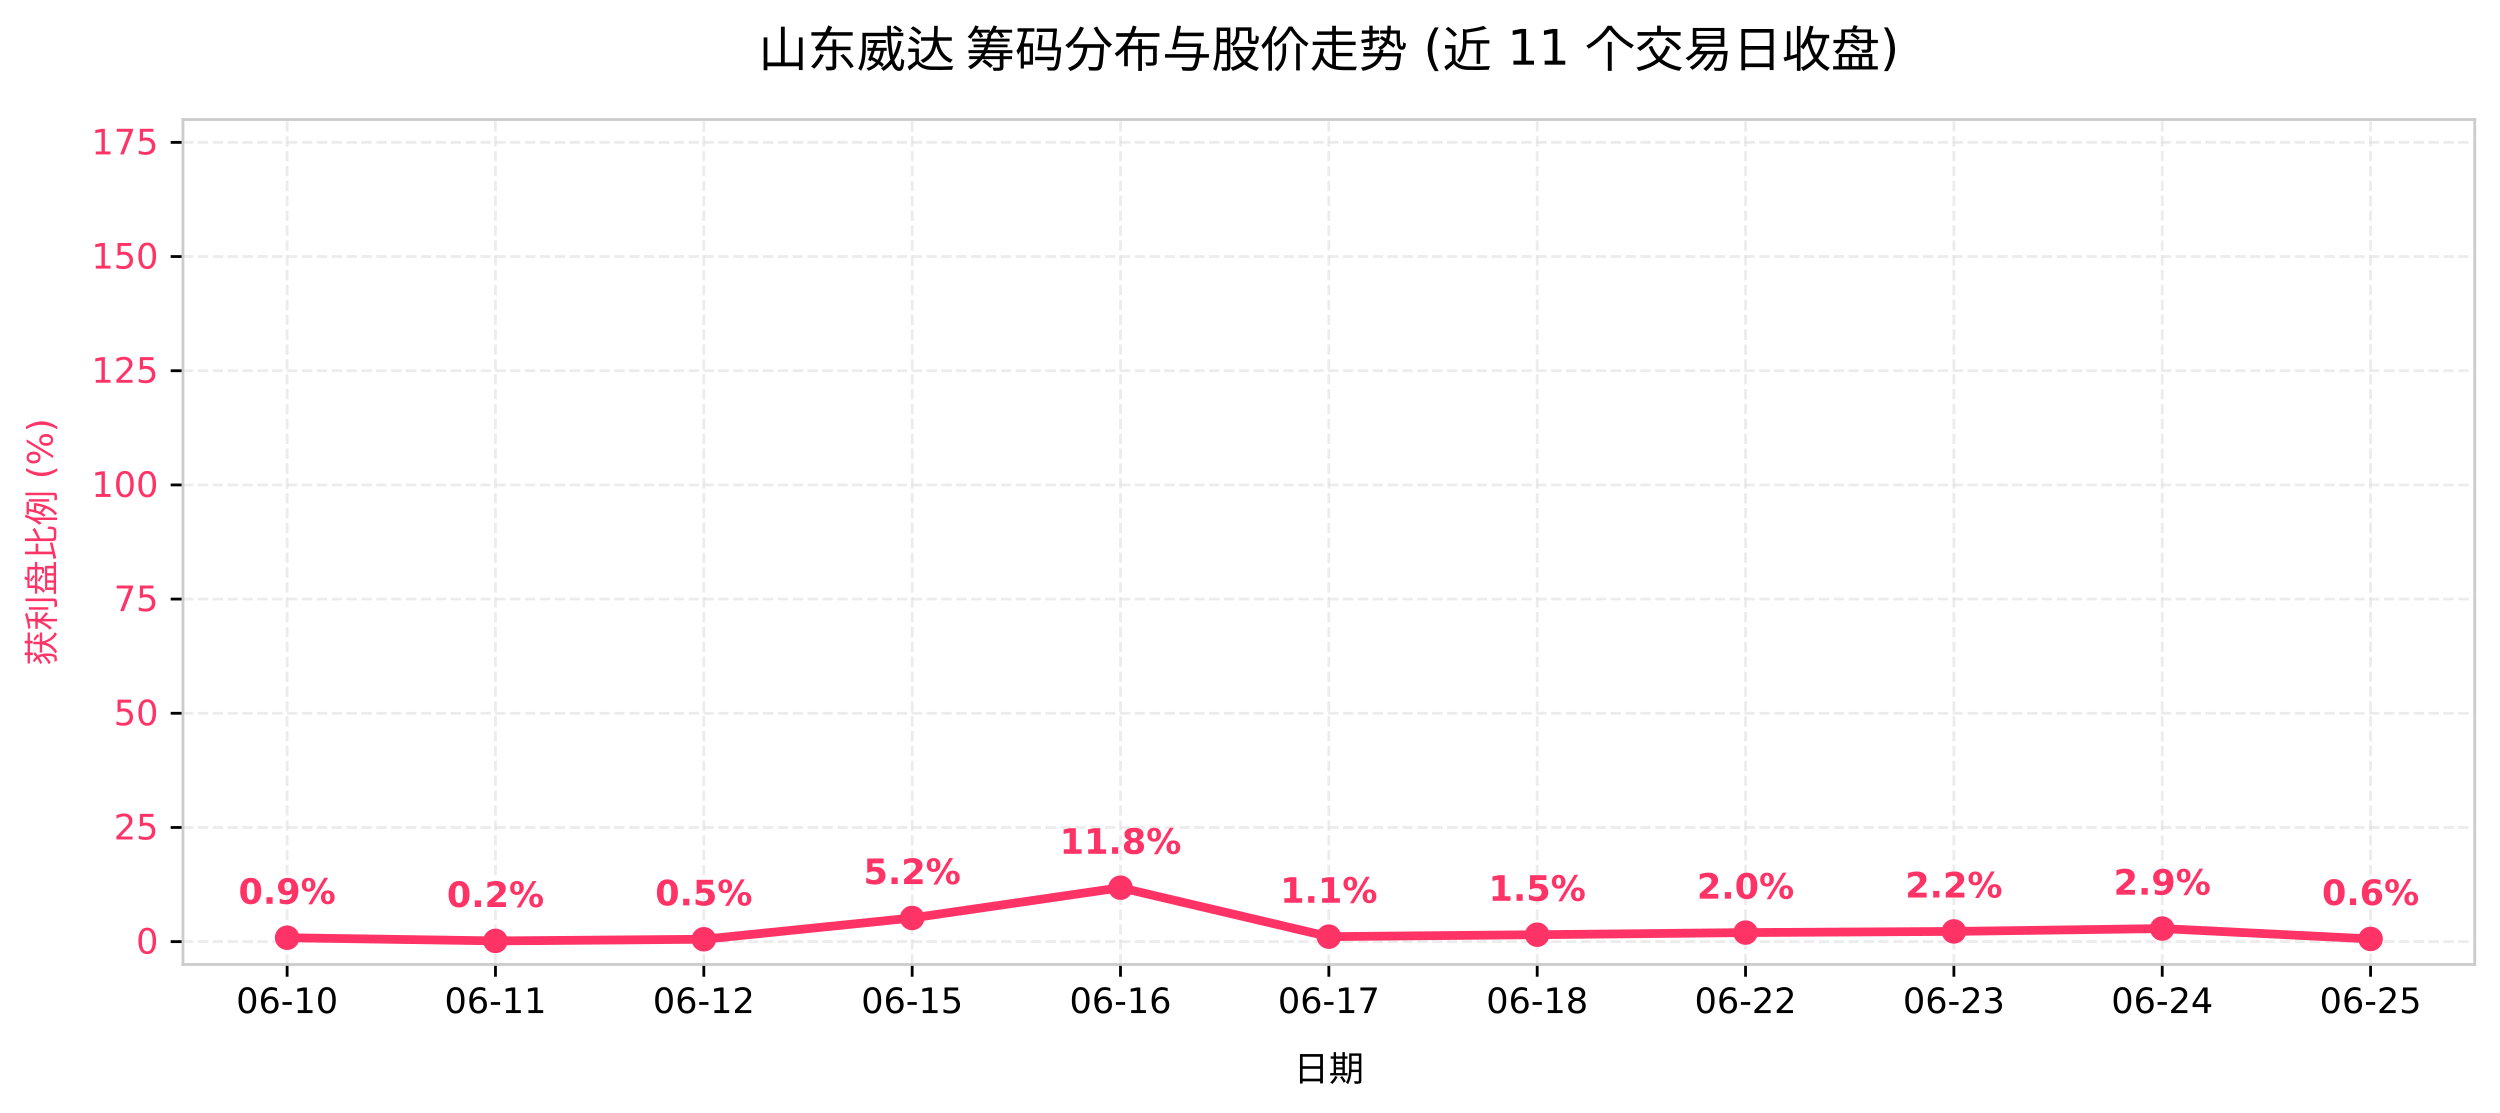
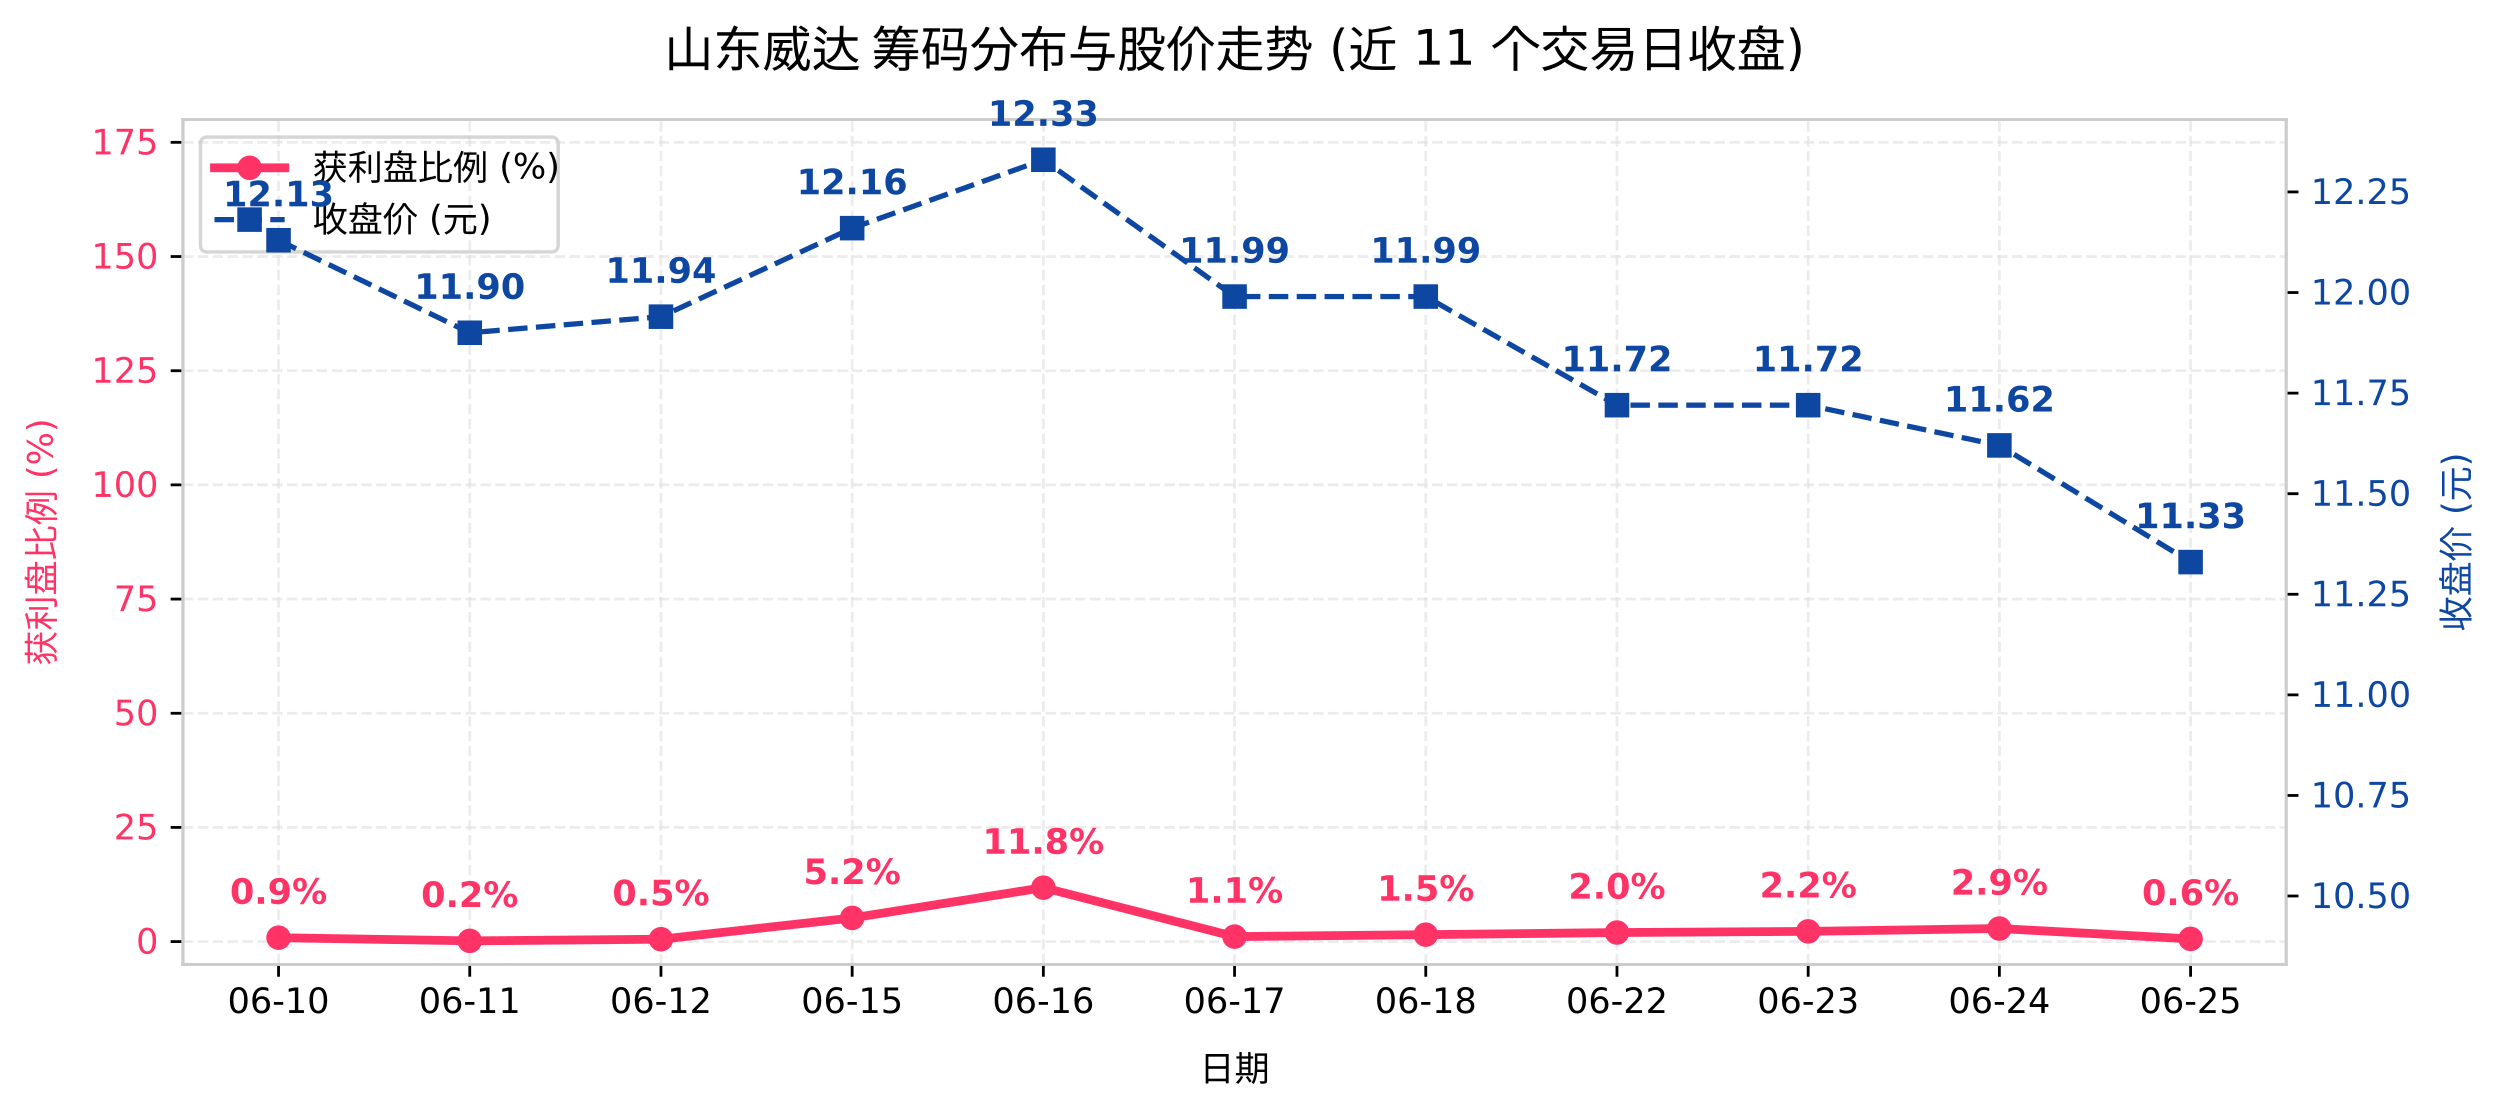
- <svg xmlns="http://www.w3.org/2000/svg" xmlns:xlink="http://www.w3.org/1999/xlink" width="712.784pt" height="317.114pt" viewBox="0 0 712.784 317.114" version="1.1">
+ <svg xmlns="http://www.w3.org/2000/svg" xmlns:xlink="http://www.w3.org/1999/xlink" width="712.815pt" height="317.114pt" viewBox="0 0 712.815 317.114" version="1.1">
  <defs>
    <style type="text/css">*{stroke-linejoin: round; stroke-linecap: butt}</style>
  </defs>
  <g id="figure_1">
    <g id="patch_1">
-       <path d="M 0 317.114  L 712.784 317.114  L 712.784 0  L 0 0  L 0 317.114  z " style="fill: none" />
+       <path d="M 0 317.114  L 712.815 317.114  L 712.815 0  L 0 0  L 0 317.114  z " style="fill: none" />
    </g>
    <g id="axes_1">
      <g id="patch_2">
-         <path d="M 52.163 274.983  L 705.584 274.983  L 705.584 34.08  L 52.163 34.08  L 52.163 274.983  z " style="fill: none" />
+         <path d="M 52.163 274.983  L 651.852 274.983  L 651.852 34.08  L 52.163 34.08  L 52.163 274.983  z " style="fill: none" />
      </g>
      <g id="matplotlib.axis_1">
        <g id="xtick_1">
          <g id="line2d_1">
-             <path d="M 81.863 274.983  L 81.863 34.08  " clip-path="url(#pce8b5d1f58)" style="fill: none; stroke-dasharray: 2.96,1.28; stroke-dashoffset: 0; stroke: #e0e0e0; stroke-opacity: 0.6; stroke-width: 0.8" />
+             <path d="M 79.421 274.983  L 79.421 34.08  " clip-path="url(#p614c17fabe)" style="fill: none; stroke-dasharray: 2.96,1.28; stroke-dashoffset: 0; stroke: #e0e0e0; stroke-opacity: 0.6; stroke-width: 0.8" />
          </g>
          <g id="line2d_2">
            <defs>
-               <path id="md8505af55f" d="M 0 0  L 0 3.5  " style="stroke: #000000; stroke-width: 0.8" />
+               <path id="m591bad3f0d" d="M 0 0  L 0 3.5  " style="stroke: #000000; stroke-width: 0.8" />
            </defs>
            <g>
-               <use xlink:href="#md8505af55f" x="81.863" y="274.983" style="stroke: #000000; stroke-width: 0.8" />
+               <use xlink:href="#m591bad3f0d" x="79.421" y="274.983" style="stroke: #000000; stroke-width: 0.8" />
            </g>
          </g>
          <g id="text_1">
-             <text style="font: 10px 'WenQuanYi Zen Hei', 'DejaVu Sans', 'Arial', sans-serif; text-anchor: middle" x="81.863" y="288.839" transform="rotate(-0 81.86347 288.8391)">06-10</text>
+             <text style="font: 10px 'WenQuanYi Zen Hei', 'DejaVu Sans', 'Arial', sans-serif; text-anchor: middle" x="79.421" y="288.839" transform="rotate(-0 79.42114 288.8391)">06-10</text>
          </g>
        </g>
        <g id="xtick_2">
          <g id="line2d_3">
-             <path d="M 141.265 274.983  L 141.265 34.08  " clip-path="url(#pce8b5d1f58)" style="fill: none; stroke-dasharray: 2.96,1.28; stroke-dashoffset: 0; stroke: #e0e0e0; stroke-opacity: 0.6; stroke-width: 0.8" />
+             <path d="M 133.938 274.983  L 133.938 34.08  " clip-path="url(#p614c17fabe)" style="fill: none; stroke-dasharray: 2.96,1.28; stroke-dashoffset: 0; stroke: #e0e0e0; stroke-opacity: 0.6; stroke-width: 0.8" />
          </g>
          <g id="line2d_4">
            <g>
-               <use xlink:href="#md8505af55f" x="141.265" y="274.983" style="stroke: #000000; stroke-width: 0.8" />
+               <use xlink:href="#m591bad3f0d" x="133.938" y="274.983" style="stroke: #000000; stroke-width: 0.8" />
            </g>
          </g>
          <g id="text_2">
-             <text style="font: 10px 'WenQuanYi Zen Hei', 'DejaVu Sans', 'Arial', sans-serif; text-anchor: middle" x="141.265" y="288.839" transform="rotate(-0 141.2654 288.8391)">06-11</text>
+             <text style="font: 10px 'WenQuanYi Zen Hei', 'DejaVu Sans', 'Arial', sans-serif; text-anchor: middle" x="133.938" y="288.839" transform="rotate(-0 133.9384 288.8391)">06-11</text>
          </g>
        </g>
        <g id="xtick_3">
          <g id="line2d_5">
-             <path d="M 200.667 274.983  L 200.667 34.08  " clip-path="url(#pce8b5d1f58)" style="fill: none; stroke-dasharray: 2.96,1.28; stroke-dashoffset: 0; stroke: #e0e0e0; stroke-opacity: 0.6; stroke-width: 0.8" />
+             <path d="M 188.456 274.983  L 188.456 34.08  " clip-path="url(#p614c17fabe)" style="fill: none; stroke-dasharray: 2.96,1.28; stroke-dashoffset: 0; stroke: #e0e0e0; stroke-opacity: 0.6; stroke-width: 0.8" />
          </g>
          <g id="line2d_6">
            <g>
-               <use xlink:href="#md8505af55f" x="200.667" y="274.983" style="stroke: #000000; stroke-width: 0.8" />
+               <use xlink:href="#m591bad3f0d" x="188.456" y="274.983" style="stroke: #000000; stroke-width: 0.8" />
            </g>
          </g>
          <g id="text_3">
-             <text style="font: 10px 'WenQuanYi Zen Hei', 'DejaVu Sans', 'Arial', sans-serif; text-anchor: middle" x="200.667" y="288.839" transform="rotate(-0 200.6673 288.8391)">06-12</text>
+             <text style="font: 10px 'WenQuanYi Zen Hei', 'DejaVu Sans', 'Arial', sans-serif; text-anchor: middle" x="188.456" y="288.839" transform="rotate(-0 188.4557 288.8391)">06-12</text>
          </g>
        </g>
        <g id="xtick_4">
          <g id="line2d_7">
-             <path d="M 260.069 274.983  L 260.069 34.08  " clip-path="url(#pce8b5d1f58)" style="fill: none; stroke-dasharray: 2.96,1.28; stroke-dashoffset: 0; stroke: #e0e0e0; stroke-opacity: 0.6; stroke-width: 0.8" />
+             <path d="M 242.973 274.983  L 242.973 34.08  " clip-path="url(#p614c17fabe)" style="fill: none; stroke-dasharray: 2.96,1.28; stroke-dashoffset: 0; stroke: #e0e0e0; stroke-opacity: 0.6; stroke-width: 0.8" />
          </g>
          <g id="line2d_8">
            <g>
-               <use xlink:href="#md8505af55f" x="260.069" y="274.983" style="stroke: #000000; stroke-width: 0.8" />
+               <use xlink:href="#m591bad3f0d" x="242.973" y="274.983" style="stroke: #000000; stroke-width: 0.8" />
            </g>
          </g>
          <g id="text_4">
-             <text style="font: 10px 'WenQuanYi Zen Hei', 'DejaVu Sans', 'Arial', sans-serif; text-anchor: middle" x="260.069" y="288.839" transform="rotate(-0 260.0693 288.8391)">06-15</text>
+             <text style="font: 10px 'WenQuanYi Zen Hei', 'DejaVu Sans', 'Arial', sans-serif; text-anchor: middle" x="242.973" y="288.839" transform="rotate(-0 242.973 288.8391)">06-15</text>
          </g>
        </g>
        <g id="xtick_5">
          <g id="line2d_9">
-             <path d="M 319.471 274.983  L 319.471 34.08  " clip-path="url(#pce8b5d1f58)" style="fill: none; stroke-dasharray: 2.96,1.28; stroke-dashoffset: 0; stroke: #e0e0e0; stroke-opacity: 0.6; stroke-width: 0.8" />
+             <path d="M 297.49 274.983  L 297.49 34.08  " clip-path="url(#p614c17fabe)" style="fill: none; stroke-dasharray: 2.96,1.28; stroke-dashoffset: 0; stroke: #e0e0e0; stroke-opacity: 0.6; stroke-width: 0.8" />
          </g>
          <g id="line2d_10">
            <g>
-               <use xlink:href="#md8505af55f" x="319.471" y="274.983" style="stroke: #000000; stroke-width: 0.8" />
+               <use xlink:href="#m591bad3f0d" x="297.49" y="274.983" style="stroke: #000000; stroke-width: 0.8" />
            </g>
          </g>
          <g id="text_5">
-             <text style="font: 10px 'WenQuanYi Zen Hei', 'DejaVu Sans', 'Arial', sans-serif; text-anchor: middle" x="319.471" y="288.839" transform="rotate(-0 319.4712 288.8391)">06-16</text>
+             <text style="font: 10px 'WenQuanYi Zen Hei', 'DejaVu Sans', 'Arial', sans-serif; text-anchor: middle" x="297.49" y="288.839" transform="rotate(-0 297.4902 288.8391)">06-16</text>
          </g>
        </g>
        <g id="xtick_6">
          <g id="line2d_11">
-             <path d="M 378.873 274.983  L 378.873 34.08  " clip-path="url(#pce8b5d1f58)" style="fill: none; stroke-dasharray: 2.96,1.28; stroke-dashoffset: 0; stroke: #e0e0e0; stroke-opacity: 0.6; stroke-width: 0.8" />
+             <path d="M 352.007 274.983  L 352.007 34.08  " clip-path="url(#p614c17fabe)" style="fill: none; stroke-dasharray: 2.96,1.28; stroke-dashoffset: 0; stroke: #e0e0e0; stroke-opacity: 0.6; stroke-width: 0.8" />
          </g>
          <g id="line2d_12">
            <g>
-               <use xlink:href="#md8505af55f" x="378.873" y="274.983" style="stroke: #000000; stroke-width: 0.8" />
+               <use xlink:href="#m591bad3f0d" x="352.007" y="274.983" style="stroke: #000000; stroke-width: 0.8" />
            </g>
          </g>
          <g id="text_6">
-             <text style="font: 10px 'WenQuanYi Zen Hei', 'DejaVu Sans', 'Arial', sans-serif; text-anchor: middle" x="378.873" y="288.839" transform="rotate(-0 378.8731 288.8391)">06-17</text>
+             <text style="font: 10px 'WenQuanYi Zen Hei', 'DejaVu Sans', 'Arial', sans-serif; text-anchor: middle" x="352.007" y="288.839" transform="rotate(-0 352.0075 288.8391)">06-17</text>
          </g>
        </g>
        <g id="xtick_7">
          <g id="line2d_13">
-             <path d="M 438.275 274.983  L 438.275 34.08  " clip-path="url(#pce8b5d1f58)" style="fill: none; stroke-dasharray: 2.96,1.28; stroke-dashoffset: 0; stroke: #e0e0e0; stroke-opacity: 0.6; stroke-width: 0.8" />
+             <path d="M 406.525 274.983  L 406.525 34.08  " clip-path="url(#p614c17fabe)" style="fill: none; stroke-dasharray: 2.96,1.28; stroke-dashoffset: 0; stroke: #e0e0e0; stroke-opacity: 0.6; stroke-width: 0.8" />
          </g>
          <g id="line2d_14">
            <g>
-               <use xlink:href="#md8505af55f" x="438.275" y="274.983" style="stroke: #000000; stroke-width: 0.8" />
+               <use xlink:href="#m591bad3f0d" x="406.525" y="274.983" style="stroke: #000000; stroke-width: 0.8" />
            </g>
          </g>
          <g id="text_7">
-             <text style="font: 10px 'WenQuanYi Zen Hei', 'DejaVu Sans', 'Arial', sans-serif; text-anchor: middle" x="438.275" y="288.839" transform="rotate(-0 438.2751 288.8391)">06-18</text>
+             <text style="font: 10px 'WenQuanYi Zen Hei', 'DejaVu Sans', 'Arial', sans-serif; text-anchor: middle" x="406.525" y="288.839" transform="rotate(-0 406.5248 288.8391)">06-18</text>
          </g>
        </g>
        <g id="xtick_8">
          <g id="line2d_15">
-             <path d="M 497.677 274.983  L 497.677 34.08  " clip-path="url(#pce8b5d1f58)" style="fill: none; stroke-dasharray: 2.96,1.28; stroke-dashoffset: 0; stroke: #e0e0e0; stroke-opacity: 0.6; stroke-width: 0.8" />
+             <path d="M 461.042 274.983  L 461.042 34.08  " clip-path="url(#p614c17fabe)" style="fill: none; stroke-dasharray: 2.96,1.28; stroke-dashoffset: 0; stroke: #e0e0e0; stroke-opacity: 0.6; stroke-width: 0.8" />
          </g>
          <g id="line2d_16">
            <g>
-               <use xlink:href="#md8505af55f" x="497.677" y="274.983" style="stroke: #000000; stroke-width: 0.8" />
+               <use xlink:href="#m591bad3f0d" x="461.042" y="274.983" style="stroke: #000000; stroke-width: 0.8" />
            </g>
          </g>
          <g id="text_8">
-             <text style="font: 10px 'WenQuanYi Zen Hei', 'DejaVu Sans', 'Arial', sans-serif; text-anchor: middle" x="497.677" y="288.839" transform="rotate(-0 497.677 288.8391)">06-22</text>
+             <text style="font: 10px 'WenQuanYi Zen Hei', 'DejaVu Sans', 'Arial', sans-serif; text-anchor: middle" x="461.042" y="288.839" transform="rotate(-0 461.042 288.8391)">06-22</text>
          </g>
        </g>
        <g id="xtick_9">
          <g id="line2d_17">
-             <path d="M 557.079 274.983  L 557.079 34.08  " clip-path="url(#pce8b5d1f58)" style="fill: none; stroke-dasharray: 2.96,1.28; stroke-dashoffset: 0; stroke: #e0e0e0; stroke-opacity: 0.6; stroke-width: 0.8" />
+             <path d="M 515.559 274.983  L 515.559 34.08  " clip-path="url(#p614c17fabe)" style="fill: none; stroke-dasharray: 2.96,1.28; stroke-dashoffset: 0; stroke: #e0e0e0; stroke-opacity: 0.6; stroke-width: 0.8" />
          </g>
          <g id="line2d_18">
            <g>
-               <use xlink:href="#md8505af55f" x="557.079" y="274.983" style="stroke: #000000; stroke-width: 0.8" />
+               <use xlink:href="#m591bad3f0d" x="515.559" y="274.983" style="stroke: #000000; stroke-width: 0.8" />
            </g>
          </g>
          <g id="text_9">
-             <text style="font: 10px 'WenQuanYi Zen Hei', 'DejaVu Sans', 'Arial', sans-serif; text-anchor: middle" x="557.079" y="288.839" transform="rotate(-0 557.0789 288.8391)">06-23</text>
+             <text style="font: 10px 'WenQuanYi Zen Hei', 'DejaVu Sans', 'Arial', sans-serif; text-anchor: middle" x="515.559" y="288.839" transform="rotate(-0 515.5593 288.8391)">06-23</text>
          </g>
        </g>
        <g id="xtick_10">
          <g id="line2d_19">
-             <path d="M 616.481 274.983  L 616.481 34.08  " clip-path="url(#pce8b5d1f58)" style="fill: none; stroke-dasharray: 2.96,1.28; stroke-dashoffset: 0; stroke: #e0e0e0; stroke-opacity: 0.6; stroke-width: 0.8" />
+             <path d="M 570.077 274.983  L 570.077 34.08  " clip-path="url(#p614c17fabe)" style="fill: none; stroke-dasharray: 2.96,1.28; stroke-dashoffset: 0; stroke: #e0e0e0; stroke-opacity: 0.6; stroke-width: 0.8" />
          </g>
          <g id="line2d_20">
            <g>
-               <use xlink:href="#md8505af55f" x="616.481" y="274.983" style="stroke: #000000; stroke-width: 0.8" />
+               <use xlink:href="#m591bad3f0d" x="570.077" y="274.983" style="stroke: #000000; stroke-width: 0.8" />
            </g>
          </g>
          <g id="text_10">
-             <text style="font: 10px 'WenQuanYi Zen Hei', 'DejaVu Sans', 'Arial', sans-serif; text-anchor: middle" x="616.481" y="288.839" transform="rotate(-0 616.4809 288.8391)">06-24</text>
+             <text style="font: 10px 'WenQuanYi Zen Hei', 'DejaVu Sans', 'Arial', sans-serif; text-anchor: middle" x="570.077" y="288.839" transform="rotate(-0 570.0766 288.8391)">06-24</text>
          </g>
        </g>
        <g id="xtick_11">
          <g id="line2d_21">
-             <path d="M 675.883 274.983  L 675.883 34.08  " clip-path="url(#pce8b5d1f58)" style="fill: none; stroke-dasharray: 2.96,1.28; stroke-dashoffset: 0; stroke: #e0e0e0; stroke-opacity: 0.6; stroke-width: 0.8" />
+             <path d="M 624.594 274.983  L 624.594 34.08  " clip-path="url(#p614c17fabe)" style="fill: none; stroke-dasharray: 2.96,1.28; stroke-dashoffset: 0; stroke: #e0e0e0; stroke-opacity: 0.6; stroke-width: 0.8" />
          </g>
          <g id="line2d_22">
            <g>
-               <use xlink:href="#md8505af55f" x="675.883" y="274.983" style="stroke: #000000; stroke-width: 0.8" />
+               <use xlink:href="#m591bad3f0d" x="624.594" y="274.983" style="stroke: #000000; stroke-width: 0.8" />
            </g>
          </g>
          <g id="text_11">
-             <text style="font: 10px 'WenQuanYi Zen Hei', 'DejaVu Sans', 'Arial', sans-serif; text-anchor: middle" x="675.883" y="288.839" transform="rotate(-0 675.8828 288.8391)">06-25</text>
+             <text style="font: 10px 'WenQuanYi Zen Hei', 'DejaVu Sans', 'Arial', sans-serif; text-anchor: middle" x="624.594" y="288.839" transform="rotate(-0 624.5939 288.8391)">06-25</text>
          </g>
        </g>
        <g id="text_12">
-           <text style="font: 10px 'WenQuanYi Zen Hei', 'DejaVu Sans', 'Arial', sans-serif; text-anchor: middle" x="378.873" y="308.253" transform="rotate(-0 378.8731 308.2531)">日期</text>
+           <text style="font: 10px 'WenQuanYi Zen Hei', 'DejaVu Sans', 'Arial', sans-serif; text-anchor: middle" x="352.007" y="308.253" transform="rotate(-0 352.0075 308.2531)">日期</text>
        </g>
      </g>
      <g id="matplotlib.axis_2">
        <g id="ytick_1">
          <g id="line2d_23">
-             <path d="M 52.163 268.472  L 705.584 268.472  " clip-path="url(#pce8b5d1f58)" style="fill: none; stroke-dasharray: 2.96,1.28; stroke-dashoffset: 0; stroke: #e0e0e0; stroke-opacity: 0.6; stroke-width: 0.8" />
+             <path d="M 52.163 268.472  L 651.852 268.472  " clip-path="url(#p614c17fabe)" style="fill: none; stroke-dasharray: 2.96,1.28; stroke-dashoffset: 0; stroke: #e0e0e0; stroke-opacity: 0.6; stroke-width: 0.8" />
          </g>
          <g id="line2d_24">
            <defs>
-               <path id="m7103711ad1" d="M 0 0  L -3.5 0  " style="stroke: #000000; stroke-width: 0.8" />
+               <path id="md7769b0344" d="M 0 0  L -3.5 0  " style="stroke: #000000; stroke-width: 0.8" />
            </defs>
            <g>
-               <use xlink:href="#m7103711ad1" x="52.163" y="268.472" style="stroke: #000000; stroke-width: 0.8" />
+               <use xlink:href="#md7769b0344" x="52.163" y="268.472" style="stroke: #000000; stroke-width: 0.8" />
            </g>
          </g>
          <g id="text_13">
            <text style="fill: #ff3366; font: 10px 'WenQuanYi Zen Hei', 'DejaVu Sans', 'Arial', sans-serif; text-anchor: end" x="45.163" y="271.9" transform="rotate(-0 45.1625 271.9001)">0</text>
          </g>
        </g>
        <g id="ytick_2">
          <g id="line2d_25">
-             <path d="M 52.163 235.918  L 705.584 235.918  " clip-path="url(#pce8b5d1f58)" style="fill: none; stroke-dasharray: 2.96,1.28; stroke-dashoffset: 0; stroke: #e0e0e0; stroke-opacity: 0.6; stroke-width: 0.8" />
+             <path d="M 52.163 235.918  L 651.852 235.918  " clip-path="url(#p614c17fabe)" style="fill: none; stroke-dasharray: 2.96,1.28; stroke-dashoffset: 0; stroke: #e0e0e0; stroke-opacity: 0.6; stroke-width: 0.8" />
          </g>
          <g id="line2d_26">
            <g>
-               <use xlink:href="#m7103711ad1" x="52.163" y="235.918" style="stroke: #000000; stroke-width: 0.8" />
+               <use xlink:href="#md7769b0344" x="52.163" y="235.918" style="stroke: #000000; stroke-width: 0.8" />
            </g>
          </g>
          <g id="text_14">
            <text style="fill: #ff3366; font: 10px 'WenQuanYi Zen Hei', 'DejaVu Sans', 'Arial', sans-serif; text-anchor: end" x="45.163" y="239.346" transform="rotate(-0 45.1625 239.3457)">25</text>
          </g>
        </g>
        <g id="ytick_3">
          <g id="line2d_27">
-             <path d="M 52.163 203.363  L 705.584 203.363  " clip-path="url(#pce8b5d1f58)" style="fill: none; stroke-dasharray: 2.96,1.28; stroke-dashoffset: 0; stroke: #e0e0e0; stroke-opacity: 0.6; stroke-width: 0.8" />
+             <path d="M 52.163 203.363  L 651.852 203.363  " clip-path="url(#p614c17fabe)" style="fill: none; stroke-dasharray: 2.96,1.28; stroke-dashoffset: 0; stroke: #e0e0e0; stroke-opacity: 0.6; stroke-width: 0.8" />
          </g>
          <g id="line2d_28">
            <g>
-               <use xlink:href="#m7103711ad1" x="52.163" y="203.363" style="stroke: #000000; stroke-width: 0.8" />
+               <use xlink:href="#md7769b0344" x="52.163" y="203.363" style="stroke: #000000; stroke-width: 0.8" />
            </g>
          </g>
          <g id="text_15">
            <text style="fill: #ff3366; font: 10px 'WenQuanYi Zen Hei', 'DejaVu Sans', 'Arial', sans-serif; text-anchor: end" x="45.163" y="206.791" transform="rotate(-0 45.1625 206.7913)">50</text>
          </g>
        </g>
        <g id="ytick_4">
          <g id="line2d_29">
-             <path d="M 52.163 170.809  L 705.584 170.809  " clip-path="url(#pce8b5d1f58)" style="fill: none; stroke-dasharray: 2.96,1.28; stroke-dashoffset: 0; stroke: #e0e0e0; stroke-opacity: 0.6; stroke-width: 0.8" />
+             <path d="M 52.163 170.809  L 651.852 170.809  " clip-path="url(#p614c17fabe)" style="fill: none; stroke-dasharray: 2.96,1.28; stroke-dashoffset: 0; stroke: #e0e0e0; stroke-opacity: 0.6; stroke-width: 0.8" />
          </g>
          <g id="line2d_30">
            <g>
-               <use xlink:href="#m7103711ad1" x="52.163" y="170.809" style="stroke: #000000; stroke-width: 0.8" />
+               <use xlink:href="#md7769b0344" x="52.163" y="170.809" style="stroke: #000000; stroke-width: 0.8" />
            </g>
          </g>
          <g id="text_16">
            <text style="fill: #ff3366; font: 10px 'WenQuanYi Zen Hei', 'DejaVu Sans', 'Arial', sans-serif; text-anchor: end" x="45.163" y="174.237" transform="rotate(-0 45.1625 174.2369)">75</text>
          </g>
        </g>
        <g id="ytick_5">
          <g id="line2d_31">
-             <path d="M 52.163 138.254  L 705.584 138.254  " clip-path="url(#pce8b5d1f58)" style="fill: none; stroke-dasharray: 2.96,1.28; stroke-dashoffset: 0; stroke: #e0e0e0; stroke-opacity: 0.6; stroke-width: 0.8" />
+             <path d="M 52.163 138.254  L 651.852 138.254  " clip-path="url(#p614c17fabe)" style="fill: none; stroke-dasharray: 2.96,1.28; stroke-dashoffset: 0; stroke: #e0e0e0; stroke-opacity: 0.6; stroke-width: 0.8" />
          </g>
          <g id="line2d_32">
            <g>
-               <use xlink:href="#m7103711ad1" x="52.163" y="138.254" style="stroke: #000000; stroke-width: 0.8" />
+               <use xlink:href="#md7769b0344" x="52.163" y="138.254" style="stroke: #000000; stroke-width: 0.8" />
            </g>
          </g>
          <g id="text_17">
            <text style="fill: #ff3366; font: 10px 'WenQuanYi Zen Hei', 'DejaVu Sans', 'Arial', sans-serif; text-anchor: end" x="45.163" y="141.682" transform="rotate(-0 45.1625 141.6825)">100</text>
          </g>
        </g>
        <g id="ytick_6">
          <g id="line2d_33">
-             <path d="M 52.163 105.7  L 705.584 105.7  " clip-path="url(#pce8b5d1f58)" style="fill: none; stroke-dasharray: 2.96,1.28; stroke-dashoffset: 0; stroke: #e0e0e0; stroke-opacity: 0.6; stroke-width: 0.8" />
+             <path d="M 52.163 105.7  L 651.852 105.7  " clip-path="url(#p614c17fabe)" style="fill: none; stroke-dasharray: 2.96,1.28; stroke-dashoffset: 0; stroke: #e0e0e0; stroke-opacity: 0.6; stroke-width: 0.8" />
          </g>
          <g id="line2d_34">
            <g>
-               <use xlink:href="#m7103711ad1" x="52.163" y="105.7" style="stroke: #000000; stroke-width: 0.8" />
+               <use xlink:href="#md7769b0344" x="52.163" y="105.7" style="stroke: #000000; stroke-width: 0.8" />
            </g>
          </g>
          <g id="text_18">
            <text style="fill: #ff3366; font: 10px 'WenQuanYi Zen Hei', 'DejaVu Sans', 'Arial', sans-serif; text-anchor: end" x="45.163" y="109.128" transform="rotate(-0 45.1625 109.1281)">125</text>
          </g>
        </g>
        <g id="ytick_7">
          <g id="line2d_35">
-             <path d="M 52.163 73.146  L 705.584 73.146  " clip-path="url(#pce8b5d1f58)" style="fill: none; stroke-dasharray: 2.96,1.28; stroke-dashoffset: 0; stroke: #e0e0e0; stroke-opacity: 0.6; stroke-width: 0.8" />
+             <path d="M 52.163 73.146  L 651.852 73.146  " clip-path="url(#p614c17fabe)" style="fill: none; stroke-dasharray: 2.96,1.28; stroke-dashoffset: 0; stroke: #e0e0e0; stroke-opacity: 0.6; stroke-width: 0.8" />
          </g>
          <g id="line2d_36">
            <g>
-               <use xlink:href="#m7103711ad1" x="52.163" y="73.146" style="stroke: #000000; stroke-width: 0.8" />
+               <use xlink:href="#md7769b0344" x="52.163" y="73.146" style="stroke: #000000; stroke-width: 0.8" />
            </g>
          </g>
          <g id="text_19">
            <text style="fill: #ff3366; font: 10px 'WenQuanYi Zen Hei', 'DejaVu Sans', 'Arial', sans-serif; text-anchor: end" x="45.163" y="76.574" transform="rotate(-0 45.1625 76.57371)">150</text>
          </g>
        </g>
        <g id="ytick_8">
          <g id="line2d_37">
-             <path d="M 52.163 40.591  L 705.584 40.591  " clip-path="url(#pce8b5d1f58)" style="fill: none; stroke-dasharray: 2.96,1.28; stroke-dashoffset: 0; stroke: #e0e0e0; stroke-opacity: 0.6; stroke-width: 0.8" />
+             <path d="M 52.163 40.591  L 651.852 40.591  " clip-path="url(#p614c17fabe)" style="fill: none; stroke-dasharray: 2.96,1.28; stroke-dashoffset: 0; stroke: #e0e0e0; stroke-opacity: 0.6; stroke-width: 0.8" />
          </g>
          <g id="line2d_38">
            <g>
-               <use xlink:href="#m7103711ad1" x="52.163" y="40.591" style="stroke: #000000; stroke-width: 0.8" />
+               <use xlink:href="#md7769b0344" x="52.163" y="40.591" style="stroke: #000000; stroke-width: 0.8" />
            </g>
          </g>
          <g id="text_20">
            <text style="fill: #ff3366; font: 10px 'WenQuanYi Zen Hei', 'DejaVu Sans', 'Arial', sans-serif; text-anchor: end" x="45.163" y="44.019" transform="rotate(-0 45.1625 44.01932)">175</text>
          </g>
        </g>
        <g id="text_21">
          <text style="fill: #ff3366; font: 10px 'WenQuanYi Zen Hei', 'DejaVu Sans', 'Arial', sans-serif; text-anchor: middle" x="15.463" y="154.532" transform="rotate(-90 15.4625 154.5316)">获利盘比例 (%)</text>
        </g>
      </g>
      <g id="line2d_39">
-         <path d="M 81.863 267.357  L 141.265 268.264  L 200.667 267.797  L 260.069 261.723  L 319.471 253.091  L 378.873 267.051  L 438.275 266.495  L 497.677 265.89  L 557.079 265.555  L 616.481 264.749  L 675.883 267.701  " clip-path="url(#pce8b5d1f58)" style="fill: none; stroke: #ff3366; stroke-width: 2.5; stroke-linecap: square" />
+         <path d="M 79.421 267.357  L 133.938 268.264  L 188.456 267.797  L 242.973 261.723  L 297.49 253.091  L 352.007 267.051  L 406.525 266.495  L 461.042 265.89  L 515.559 265.555  L 570.077 264.749  L 624.594 267.701  " clip-path="url(#p614c17fabe)" style="fill: none; stroke: #ff3366; stroke-width: 2.5; stroke-linecap: square" />
        <defs>
-           <path id="m7d4bb2b2de" d="M 0 3  C 0.796 3 1.559 2.684 2.121 2.121  C 2.684 1.559 3 0.796 3 0  C 3 -0.796 2.684 -1.559 2.121 -2.121  C 1.559 -2.684 0.796 -3 0 -3  C -0.796 -3 -1.559 -2.684 -2.121 -2.121  C -2.684 -1.559 -3 -0.796 -3 0  C -3 0.796 -2.684 1.559 -2.121 2.121  C -1.559 2.684 -0.796 3 0 3  z " style="stroke: #ff3366" />
+           <path id="mb8859dd03f" d="M 0 3  C 0.796 3 1.559 2.684 2.121 2.121  C 2.684 1.559 3 0.796 3 0  C 3 -0.796 2.684 -1.559 2.121 -2.121  C 1.559 -2.684 0.796 -3 0 -3  C -0.796 -3 -1.559 -2.684 -2.121 -2.121  C -2.684 -1.559 -3 -0.796 -3 0  C -3 0.796 -2.684 1.559 -2.121 2.121  C -1.559 2.684 -0.796 3 0 3  z " style="stroke: #ff3366" />
        </defs>
-         <g clip-path="url(#pce8b5d1f58)">
-           <use xlink:href="#m7d4bb2b2de" x="81.863" y="267.357" style="fill: #ff3366; stroke: #ff3366" />
-           <use xlink:href="#m7d4bb2b2de" x="141.265" y="268.264" style="fill: #ff3366; stroke: #ff3366" />
-           <use xlink:href="#m7d4bb2b2de" x="200.667" y="267.797" style="fill: #ff3366; stroke: #ff3366" />
-           <use xlink:href="#m7d4bb2b2de" x="260.069" y="261.723" style="fill: #ff3366; stroke: #ff3366" />
-           <use xlink:href="#m7d4bb2b2de" x="319.471" y="253.091" style="fill: #ff3366; stroke: #ff3366" />
-           <use xlink:href="#m7d4bb2b2de" x="378.873" y="267.051" style="fill: #ff3366; stroke: #ff3366" />
-           <use xlink:href="#m7d4bb2b2de" x="438.275" y="266.495" style="fill: #ff3366; stroke: #ff3366" />
-           <use xlink:href="#m7d4bb2b2de" x="497.677" y="265.89" style="fill: #ff3366; stroke: #ff3366" />
-           <use xlink:href="#m7d4bb2b2de" x="557.079" y="265.555" style="fill: #ff3366; stroke: #ff3366" />
-           <use xlink:href="#m7d4bb2b2de" x="616.481" y="264.749" style="fill: #ff3366; stroke: #ff3366" />
-           <use xlink:href="#m7d4bb2b2de" x="675.883" y="267.701" style="fill: #ff3366; stroke: #ff3366" />
+         <g clip-path="url(#p614c17fabe)">
+           <use xlink:href="#mb8859dd03f" x="79.421" y="267.357" style="fill: #ff3366; stroke: #ff3366" />
+           <use xlink:href="#mb8859dd03f" x="133.938" y="268.264" style="fill: #ff3366; stroke: #ff3366" />
+           <use xlink:href="#mb8859dd03f" x="188.456" y="267.797" style="fill: #ff3366; stroke: #ff3366" />
+           <use xlink:href="#mb8859dd03f" x="242.973" y="261.723" style="fill: #ff3366; stroke: #ff3366" />
+           <use xlink:href="#mb8859dd03f" x="297.49" y="253.091" style="fill: #ff3366; stroke: #ff3366" />
+           <use xlink:href="#mb8859dd03f" x="352.007" y="267.051" style="fill: #ff3366; stroke: #ff3366" />
+           <use xlink:href="#mb8859dd03f" x="406.525" y="266.495" style="fill: #ff3366; stroke: #ff3366" />
+           <use xlink:href="#mb8859dd03f" x="461.042" y="265.89" style="fill: #ff3366; stroke: #ff3366" />
+           <use xlink:href="#mb8859dd03f" x="515.559" y="265.555" style="fill: #ff3366; stroke: #ff3366" />
+           <use xlink:href="#mb8859dd03f" x="570.077" y="264.749" style="fill: #ff3366; stroke: #ff3366" />
+           <use xlink:href="#mb8859dd03f" x="624.594" y="267.701" style="fill: #ff3366; stroke: #ff3366" />
        </g>
      </g>
      <g id="patch_3">
        <path d="M 52.163 274.983  L 52.163 34.08  " style="fill: none; stroke: #cccccc; stroke-width: 0.8; stroke-linejoin: miter; stroke-linecap: square" />
      </g>
      <g id="patch_4">
-         <path d="M 705.584 274.983  L 705.584 34.08  " style="fill: none; stroke: #cccccc; stroke-width: 0.8; stroke-linejoin: miter; stroke-linecap: square" />
+         <path d="M 651.852 274.983  L 651.852 34.08  " style="fill: none; stroke: #cccccc; stroke-width: 0.8; stroke-linejoin: miter; stroke-linecap: square" />
      </g>
      <g id="patch_5">
-         <path d="M 52.163 274.983  L 705.584 274.983  " style="fill: none; stroke: #cccccc; stroke-width: 0.8; stroke-linejoin: miter; stroke-linecap: square" />
+         <path d="M 52.163 274.983  L 651.852 274.983  " style="fill: none; stroke: #cccccc; stroke-width: 0.8; stroke-linejoin: miter; stroke-linecap: square" />
      </g>
      <g id="patch_6">
-         <path d="M 52.163 34.08  L 705.584 34.08  " style="fill: none; stroke: #cccccc; stroke-width: 0.8; stroke-linejoin: miter; stroke-linecap: square" />
+         <path d="M 52.163 34.08  L 651.852 34.08  " style="fill: none; stroke: #cccccc; stroke-width: 0.8; stroke-linejoin: miter; stroke-linecap: square" />
      </g>
      <g id="text_22">
-         <text style="fill: #ff3366; font: 700 10px 'WenQuanYi Zen Hei', 'DejaVu Sans', 'Arial', sans-serif; text-anchor: middle" x="81.863" y="257.696" transform="rotate(-0 81.86347 257.6963)">0.9%</text>
+         <text style="fill: #ff3366; font: 700 10px 'WenQuanYi Zen Hei', 'DejaVu Sans', 'Arial', sans-serif; text-anchor: middle" x="79.421" y="257.696" transform="rotate(-0 79.42114 257.6963)">0.9%</text>
      </g>
      <g id="text_23">
-         <text style="fill: #ff3366; font: 700 10px 'WenQuanYi Zen Hei', 'DejaVu Sans', 'Arial', sans-serif; text-anchor: middle" x="141.265" y="258.603" transform="rotate(-0 141.2654 258.6026)">0.2%</text>
+         <text style="fill: #ff3366; font: 700 10px 'WenQuanYi Zen Hei', 'DejaVu Sans', 'Arial', sans-serif; text-anchor: middle" x="133.938" y="258.603" transform="rotate(-0 133.9384 258.6026)">0.2%</text>
      </g>
      <g id="text_24">
-         <text style="fill: #ff3366; font: 700 10px 'WenQuanYi Zen Hei', 'DejaVu Sans', 'Arial', sans-serif; text-anchor: middle" x="200.667" y="258.136" transform="rotate(-0 200.6673 258.1365)">0.5%</text>
+         <text style="fill: #ff3366; font: 700 10px 'WenQuanYi Zen Hei', 'DejaVu Sans', 'Arial', sans-serif; text-anchor: middle" x="188.456" y="258.136" transform="rotate(-0 188.4557 258.1365)">0.5%</text>
      </g>
      <g id="text_25">
-         <text style="fill: #ff3366; font: 700 10px 'WenQuanYi Zen Hei', 'DejaVu Sans', 'Arial', sans-serif; text-anchor: middle" x="260.069" y="252.062" transform="rotate(-0 260.0693 252.0618)">5.2%</text>
+         <text style="fill: #ff3366; font: 700 10px 'WenQuanYi Zen Hei', 'DejaVu Sans', 'Arial', sans-serif; text-anchor: middle" x="242.973" y="252.062" transform="rotate(-0 242.973 252.0618)">5.2%</text>
      </g>
      <g id="text_26">
-         <text style="fill: #ff3366; font: 700 10px 'WenQuanYi Zen Hei', 'DejaVu Sans', 'Arial', sans-serif; text-anchor: middle" x="319.471" y="243.43" transform="rotate(-0 319.4712 243.4297)">11.8%</text>
+         <text style="fill: #ff3366; font: 700 10px 'WenQuanYi Zen Hei', 'DejaVu Sans', 'Arial', sans-serif; text-anchor: middle" x="297.49" y="243.43" transform="rotate(-0 297.4902 243.4297)">11.8%</text>
      </g>
      <g id="text_27">
-         <text style="fill: #ff3366; font: 700 10px 'WenQuanYi Zen Hei', 'DejaVu Sans', 'Arial', sans-serif; text-anchor: middle" x="378.873" y="257.39" transform="rotate(-0 378.8731 257.3903)">1.1%</text>
+         <text style="fill: #ff3366; font: 700 10px 'WenQuanYi Zen Hei', 'DejaVu Sans', 'Arial', sans-serif; text-anchor: middle" x="352.007" y="257.39" transform="rotate(-0 352.0075 257.3903)">1.1%</text>
      </g>
      <g id="text_28">
-         <text style="fill: #ff3366; font: 700 10px 'WenQuanYi Zen Hei', 'DejaVu Sans', 'Arial', sans-serif; text-anchor: middle" x="438.275" y="256.834" transform="rotate(-0 438.2751 256.8343)">1.5%</text>
+         <text style="fill: #ff3366; font: 700 10px 'WenQuanYi Zen Hei', 'DejaVu Sans', 'Arial', sans-serif; text-anchor: middle" x="406.525" y="256.834" transform="rotate(-0 406.5248 256.8343)">1.5%</text>
      </g>
      <g id="text_29">
-         <text style="fill: #ff3366; font: 700 10px 'WenQuanYi Zen Hei', 'DejaVu Sans', 'Arial', sans-serif; text-anchor: middle" x="497.677" y="256.229" transform="rotate(-0 497.677 256.2288)">2.0%</text>
+         <text style="fill: #ff3366; font: 700 10px 'WenQuanYi Zen Hei', 'DejaVu Sans', 'Arial', sans-serif; text-anchor: middle" x="461.042" y="256.229" transform="rotate(-0 461.042 256.2288)">2.0%</text>
      </g>
      <g id="text_30">
-         <text style="fill: #ff3366; font: 700 10px 'WenQuanYi Zen Hei', 'DejaVu Sans', 'Arial', sans-serif; text-anchor: middle" x="557.079" y="255.894" transform="rotate(-0 557.0789 255.8941)">2.2%</text>
+         <text style="fill: #ff3366; font: 700 10px 'WenQuanYi Zen Hei', 'DejaVu Sans', 'Arial', sans-serif; text-anchor: middle" x="515.559" y="255.894" transform="rotate(-0 515.5593 255.8941)">2.2%</text>
      </g>
      <g id="text_31">
-         <text style="fill: #ff3366; font: 700 10px 'WenQuanYi Zen Hei', 'DejaVu Sans', 'Arial', sans-serif; text-anchor: middle" x="616.481" y="255.088" transform="rotate(-0 616.4809 255.0881)">2.9%</text>
+         <text style="fill: #ff3366; font: 700 10px 'WenQuanYi Zen Hei', 'DejaVu Sans', 'Arial', sans-serif; text-anchor: middle" x="570.077" y="255.088" transform="rotate(-0 570.0766 255.0881)">2.9%</text>
      </g>
      <g id="text_32">
-         <text style="fill: #ff3366; font: 700 10px 'WenQuanYi Zen Hei', 'DejaVu Sans', 'Arial', sans-serif; text-anchor: middle" x="675.883" y="258.04" transform="rotate(-0 675.8828 258.0401)">0.6%</text>
-       </g>
-       <g id="text_33">
-         <text style="font: 14px 'WenQuanYi Zen Hei', 'DejaVu Sans', 'Arial', sans-serif; text-anchor: middle" x="378.873" y="19.08" transform="rotate(-0 378.8731 19.08031)">山东威达 筹码分布与股价走势 (近 11 个交易日收盘)</text>
+         <text style="fill: #ff3366; font: 700 10px 'WenQuanYi Zen Hei', 'DejaVu Sans', 'Arial', sans-serif; text-anchor: middle" x="624.594" y="258.04" transform="rotate(-0 624.5939 258.0401)">0.6%</text>
+       </g>
+       <g id="legend_1">
+         <g id="patch_7">
+           <path d="M 59.163 71.829  L 157.15 71.829  Q 159.15 71.829 159.15 69.829  L 159.15 41.08  Q 159.15 39.08 157.15 39.08  L 59.163 39.08  Q 57.163 39.08 57.163 41.08  L 57.163 69.829  Q 57.163 71.829 59.163 71.829  L 59.163 71.829  z " style="fill: none; opacity: 0.8; stroke: #cccccc; stroke-linejoin: miter" />
+         </g>
+         <g id="line2d_40">
+           <path d="M 61.163 47.843  L 71.162 47.843  L 81.162 47.843  " style="fill: none; stroke: #ff3366; stroke-width: 2.5; stroke-linecap: square" />
+           <g>
+             <use xlink:href="#mb8859dd03f" x="71.162" y="47.843" style="fill: #ff3366; stroke: #ff3366" />
+           </g>
+         </g>
+         <g id="text_33">
+           <text style="font: 10px 'WenQuanYi Zen Hei', 'DejaVu Sans', 'Arial', sans-serif; text-anchor: start" x="89.162" y="51.343" transform="rotate(-0 89.1625 51.34281)">获利盘比例 (%)</text>
+         </g>
+         <g id="line2d_41">
+           <path d="M 61.163 62.619  L 71.162 62.619  L 81.162 62.619  " style="fill: none; stroke-dasharray: 5.55,2.4; stroke-dashoffset: 0; stroke: #0d47a1; stroke-width: 1.5" />
+           <defs>
+             <path id="md01cf03357" d="M -3 3  L 3 3  L 3 -3  L -3 -3  z " style="stroke: #0d47a1; stroke-linejoin: miter" />
+           </defs>
+           <g>
+             <use xlink:href="#md01cf03357" x="71.162" y="62.619" style="fill: #0d47a1; stroke: #0d47a1; stroke-linejoin: miter" />
+           </g>
+         </g>
+         <g id="text_34">
+           <text style="font: 10px 'WenQuanYi Zen Hei', 'DejaVu Sans', 'Arial', sans-serif; text-anchor: start" x="89.162" y="66.119" transform="rotate(-0 89.1625 66.11938)">收盘价 (元)</text>
+         </g>
+       </g>
+     </g>
+     <g id="axes_2">
+       <g id="matplotlib.axis_3">
+         <g id="ytick_9">
+           <g id="line2d_42">
+             <defs>
+               <path id="me2ea09dd5a" d="M 0 0  L 3.5 0  " style="stroke: #000000; stroke-width: 0.8" />
+             </defs>
+             <g>
+               <use xlink:href="#me2ea09dd5a" x="651.852" y="255.481" style="stroke: #000000; stroke-width: 0.8" />
+             </g>
+           </g>
+           <g id="text_35">
+             <text style="fill: #0d47a1; font: 10px 'WenQuanYi Zen Hei', 'DejaVu Sans', 'Arial', sans-serif; text-anchor: start" x="658.852" y="258.909" transform="rotate(-0 658.8525 258.9093)">10.50</text>
+           </g>
+         </g>
+         <g id="ytick_10">
+           <g id="line2d_43">
+             <g>
+               <use xlink:href="#me2ea09dd5a" x="651.852" y="226.802" style="stroke: #000000; stroke-width: 0.8" />
+             </g>
+           </g>
+           <g id="text_36">
+             <text style="fill: #0d47a1; font: 10px 'WenQuanYi Zen Hei', 'DejaVu Sans', 'Arial', sans-serif; text-anchor: start" x="658.852" y="230.23" transform="rotate(-0 658.8525 230.2304)">10.75</text>
+           </g>
+         </g>
+         <g id="ytick_11">
+           <g id="line2d_44">
+             <g>
+               <use xlink:href="#me2ea09dd5a" x="651.852" y="198.123" style="stroke: #000000; stroke-width: 0.8" />
+             </g>
+           </g>
+           <g id="text_37">
+             <text style="fill: #0d47a1; font: 10px 'WenQuanYi Zen Hei', 'DejaVu Sans', 'Arial', sans-serif; text-anchor: start" x="658.852" y="201.552" transform="rotate(-0 658.8525 201.5516)">11.00</text>
+           </g>
+         </g>
+         <g id="ytick_12">
+           <g id="line2d_45">
+             <g>
+               <use xlink:href="#me2ea09dd5a" x="651.852" y="169.445" style="stroke: #000000; stroke-width: 0.8" />
+             </g>
+           </g>
+           <g id="text_38">
+             <text style="fill: #0d47a1; font: 10px 'WenQuanYi Zen Hei', 'DejaVu Sans', 'Arial', sans-serif; text-anchor: start" x="658.852" y="172.873" transform="rotate(-0 658.8525 172.8727)">11.25</text>
+           </g>
+         </g>
+         <g id="ytick_13">
+           <g id="line2d_46">
+             <g>
+               <use xlink:href="#me2ea09dd5a" x="651.852" y="140.766" style="stroke: #000000; stroke-width: 0.8" />
+             </g>
+           </g>
+           <g id="text_39">
+             <text style="fill: #0d47a1; font: 10px 'WenQuanYi Zen Hei', 'DejaVu Sans', 'Arial', sans-serif; text-anchor: start" x="658.852" y="144.194" transform="rotate(-0 658.8525 144.1938)">11.50</text>
+           </g>
+         </g>
+         <g id="ytick_14">
+           <g id="line2d_47">
+             <g>
+               <use xlink:href="#me2ea09dd5a" x="651.852" y="112.087" style="stroke: #000000; stroke-width: 0.8" />
+             </g>
+           </g>
+           <g id="text_40">
+             <text style="fill: #0d47a1; font: 10px 'WenQuanYi Zen Hei', 'DejaVu Sans', 'Arial', sans-serif; text-anchor: start" x="658.852" y="115.515" transform="rotate(-0 658.8525 115.515)">11.75</text>
+           </g>
+         </g>
+         <g id="ytick_15">
+           <g id="line2d_48">
+             <g>
+               <use xlink:href="#me2ea09dd5a" x="651.852" y="83.408" style="stroke: #000000; stroke-width: 0.8" />
+             </g>
+           </g>
+           <g id="text_41">
+             <text style="fill: #0d47a1; font: 10px 'WenQuanYi Zen Hei', 'DejaVu Sans', 'Arial', sans-serif; text-anchor: start" x="658.852" y="86.836" transform="rotate(-0 658.8525 86.83609)">12.00</text>
+           </g>
+         </g>
+         <g id="ytick_16">
+           <g id="line2d_49">
+             <g>
+               <use xlink:href="#me2ea09dd5a" x="651.852" y="54.729" style="stroke: #000000; stroke-width: 0.8" />
+             </g>
+           </g>
+           <g id="text_42">
+             <text style="fill: #0d47a1; font: 10px 'WenQuanYi Zen Hei', 'DejaVu Sans', 'Arial', sans-serif; text-anchor: start" x="658.852" y="58.157" transform="rotate(-0 658.8525 58.15722)">12.25</text>
+           </g>
+         </g>
+         <g id="text_43">
+           <text style="fill: #0d47a1; font: 10px 'WenQuanYi Zen Hei', 'DejaVu Sans', 'Arial', sans-serif; text-anchor: middle" x="703.906" y="154.532" transform="rotate(-90 703.9056 154.5316)">收盘价 (元)</text>
+         </g>
+       </g>
+       <g id="line2d_50">
+         <path d="M 79.421 68.495  L 133.938 94.88  L 188.456 90.291  L 242.973 65.053  L 297.49 45.552  L 352.007 84.555  L 406.525 84.555  L 461.042 115.528  L 515.559 115.528  L 570.077 127  L 624.594 160.267  " clip-path="url(#p614c17fabe)" style="fill: none; stroke-dasharray: 5.55,2.4; stroke-dashoffset: 0; stroke: #0d47a1; stroke-width: 1.5" />
+         <g clip-path="url(#p614c17fabe)">
+           <use xlink:href="#md01cf03357" x="79.421" y="68.495" style="fill: #0d47a1; stroke: #0d47a1; stroke-linejoin: miter" />
+           <use xlink:href="#md01cf03357" x="133.938" y="94.88" style="fill: #0d47a1; stroke: #0d47a1; stroke-linejoin: miter" />
+           <use xlink:href="#md01cf03357" x="188.456" y="90.291" style="fill: #0d47a1; stroke: #0d47a1; stroke-linejoin: miter" />
+           <use xlink:href="#md01cf03357" x="242.973" y="65.053" style="fill: #0d47a1; stroke: #0d47a1; stroke-linejoin: miter" />
+           <use xlink:href="#md01cf03357" x="297.49" y="45.552" style="fill: #0d47a1; stroke: #0d47a1; stroke-linejoin: miter" />
+           <use xlink:href="#md01cf03357" x="352.007" y="84.555" style="fill: #0d47a1; stroke: #0d47a1; stroke-linejoin: miter" />
+           <use xlink:href="#md01cf03357" x="406.525" y="84.555" style="fill: #0d47a1; stroke: #0d47a1; stroke-linejoin: miter" />
+           <use xlink:href="#md01cf03357" x="461.042" y="115.528" style="fill: #0d47a1; stroke: #0d47a1; stroke-linejoin: miter" />
+           <use xlink:href="#md01cf03357" x="515.559" y="115.528" style="fill: #0d47a1; stroke: #0d47a1; stroke-linejoin: miter" />
+           <use xlink:href="#md01cf03357" x="570.077" y="127" style="fill: #0d47a1; stroke: #0d47a1; stroke-linejoin: miter" />
+           <use xlink:href="#md01cf03357" x="624.594" y="160.267" style="fill: #0d47a1; stroke: #0d47a1; stroke-linejoin: miter" />
+         </g>
+       </g>
+       <g id="patch_8">
+         <path d="M 52.163 274.983  L 52.163 34.08  " style="fill: none; stroke: #cccccc; stroke-width: 0.8; stroke-linejoin: miter; stroke-linecap: square" />
+       </g>
+       <g id="patch_9">
+         <path d="M 651.852 274.983  L 651.852 34.08  " style="fill: none; stroke: #cccccc; stroke-width: 0.8; stroke-linejoin: miter; stroke-linecap: square" />
+       </g>
+       <g id="patch_10">
+         <path d="M 52.163 274.983  L 651.852 274.983  " style="fill: none; stroke: #cccccc; stroke-width: 0.8; stroke-linejoin: miter; stroke-linecap: square" />
+       </g>
+       <g id="patch_11">
+         <path d="M 52.163 34.08  L 651.852 34.08  " style="fill: none; stroke: #cccccc; stroke-width: 0.8; stroke-linejoin: miter; stroke-linecap: square" />
+       </g>
+       <g id="text_44">
+         <text style="fill: #0d47a1; font: 700 10px 'WenQuanYi Zen Hei', 'DejaVu Sans', 'Arial', sans-serif; text-anchor: middle" x="79.421" y="58.834" transform="rotate(-0 79.42114 58.83402)">12.13</text>
+       </g>
+       <g id="text_45">
+         <text style="fill: #0d47a1; font: 700 10px 'WenQuanYi Zen Hei', 'DejaVu Sans', 'Arial', sans-serif; text-anchor: middle" x="133.938" y="85.219" transform="rotate(-0 133.9384 85.21858)">11.90</text>
+       </g>
+       <g id="text_46">
+         <text style="fill: #0d47a1; font: 700 10px 'WenQuanYi Zen Hei', 'DejaVu Sans', 'Arial', sans-serif; text-anchor: middle" x="188.456" y="80.63" transform="rotate(-0 188.4557 80.62996)">11.94</text>
+       </g>
+       <g id="text_47">
+         <text style="fill: #0d47a1; font: 700 10px 'WenQuanYi Zen Hei', 'DejaVu Sans', 'Arial', sans-serif; text-anchor: middle" x="242.973" y="55.393" transform="rotate(-0 242.973 55.39255)">12.16</text>
+       </g>
+       <g id="text_48">
+         <text style="fill: #0d47a1; font: 700 10px 'WenQuanYi Zen Hei', 'DejaVu Sans', 'Arial', sans-serif; text-anchor: middle" x="297.49" y="35.891" transform="rotate(-0 297.4902 35.89092)">12.33</text>
+       </g>
+       <g id="text_49">
+         <text style="fill: #0d47a1; font: 700 10px 'WenQuanYi Zen Hei', 'DejaVu Sans', 'Arial', sans-serif; text-anchor: middle" x="352.007" y="74.894" transform="rotate(-0 352.0075 74.89418)">11.99</text>
+       </g>
+       <g id="text_50">
+         <text style="fill: #0d47a1; font: 700 10px 'WenQuanYi Zen Hei', 'DejaVu Sans', 'Arial', sans-serif; text-anchor: middle" x="406.525" y="74.894" transform="rotate(-0 406.5248 74.89418)">11.99</text>
+       </g>
+       <g id="text_51">
+         <text style="fill: #0d47a1; font: 700 10px 'WenQuanYi Zen Hei', 'DejaVu Sans', 'Arial', sans-serif; text-anchor: middle" x="461.042" y="105.867" transform="rotate(-0 461.042 105.8674)">11.72</text>
+       </g>
+       <g id="text_52">
+         <text style="fill: #0d47a1; font: 700 10px 'WenQuanYi Zen Hei', 'DejaVu Sans', 'Arial', sans-serif; text-anchor: middle" x="515.559" y="105.867" transform="rotate(-0 515.5593 105.8674)">11.72</text>
+       </g>
+       <g id="text_53">
+         <text style="fill: #0d47a1; font: 700 10px 'WenQuanYi Zen Hei', 'DejaVu Sans', 'Arial', sans-serif; text-anchor: middle" x="570.077" y="117.339" transform="rotate(-0 570.0766 117.3389)">11.62</text>
+       </g>
+       <g id="text_54">
+         <text style="fill: #0d47a1; font: 700 10px 'WenQuanYi Zen Hei', 'DejaVu Sans', 'Arial', sans-serif; text-anchor: middle" x="624.594" y="150.606" transform="rotate(-0 624.5939 150.6064)">11.33</text>
+       </g>
+       <g id="text_55">
+         <text style="font: 14px 'WenQuanYi Zen Hei', 'DejaVu Sans', 'Arial', sans-serif; text-anchor: middle" x="352.007" y="19.08" transform="rotate(-0 352.0075 19.08031)">山东威达 筹码分布与股价走势 (近 11 个交易日收盘)</text>
      </g>
    </g>
  </g>
  <defs>
-     <clipPath id="pce8b5d1f58">
-       <rect x="52.163" y="34.08" width="653.421" height="240.903" />
+     <clipPath id="p614c17fabe">
+       <rect x="52.163" y="34.08" width="599.69" height="240.903" />
    </clipPath>
  </defs>
</svg>
